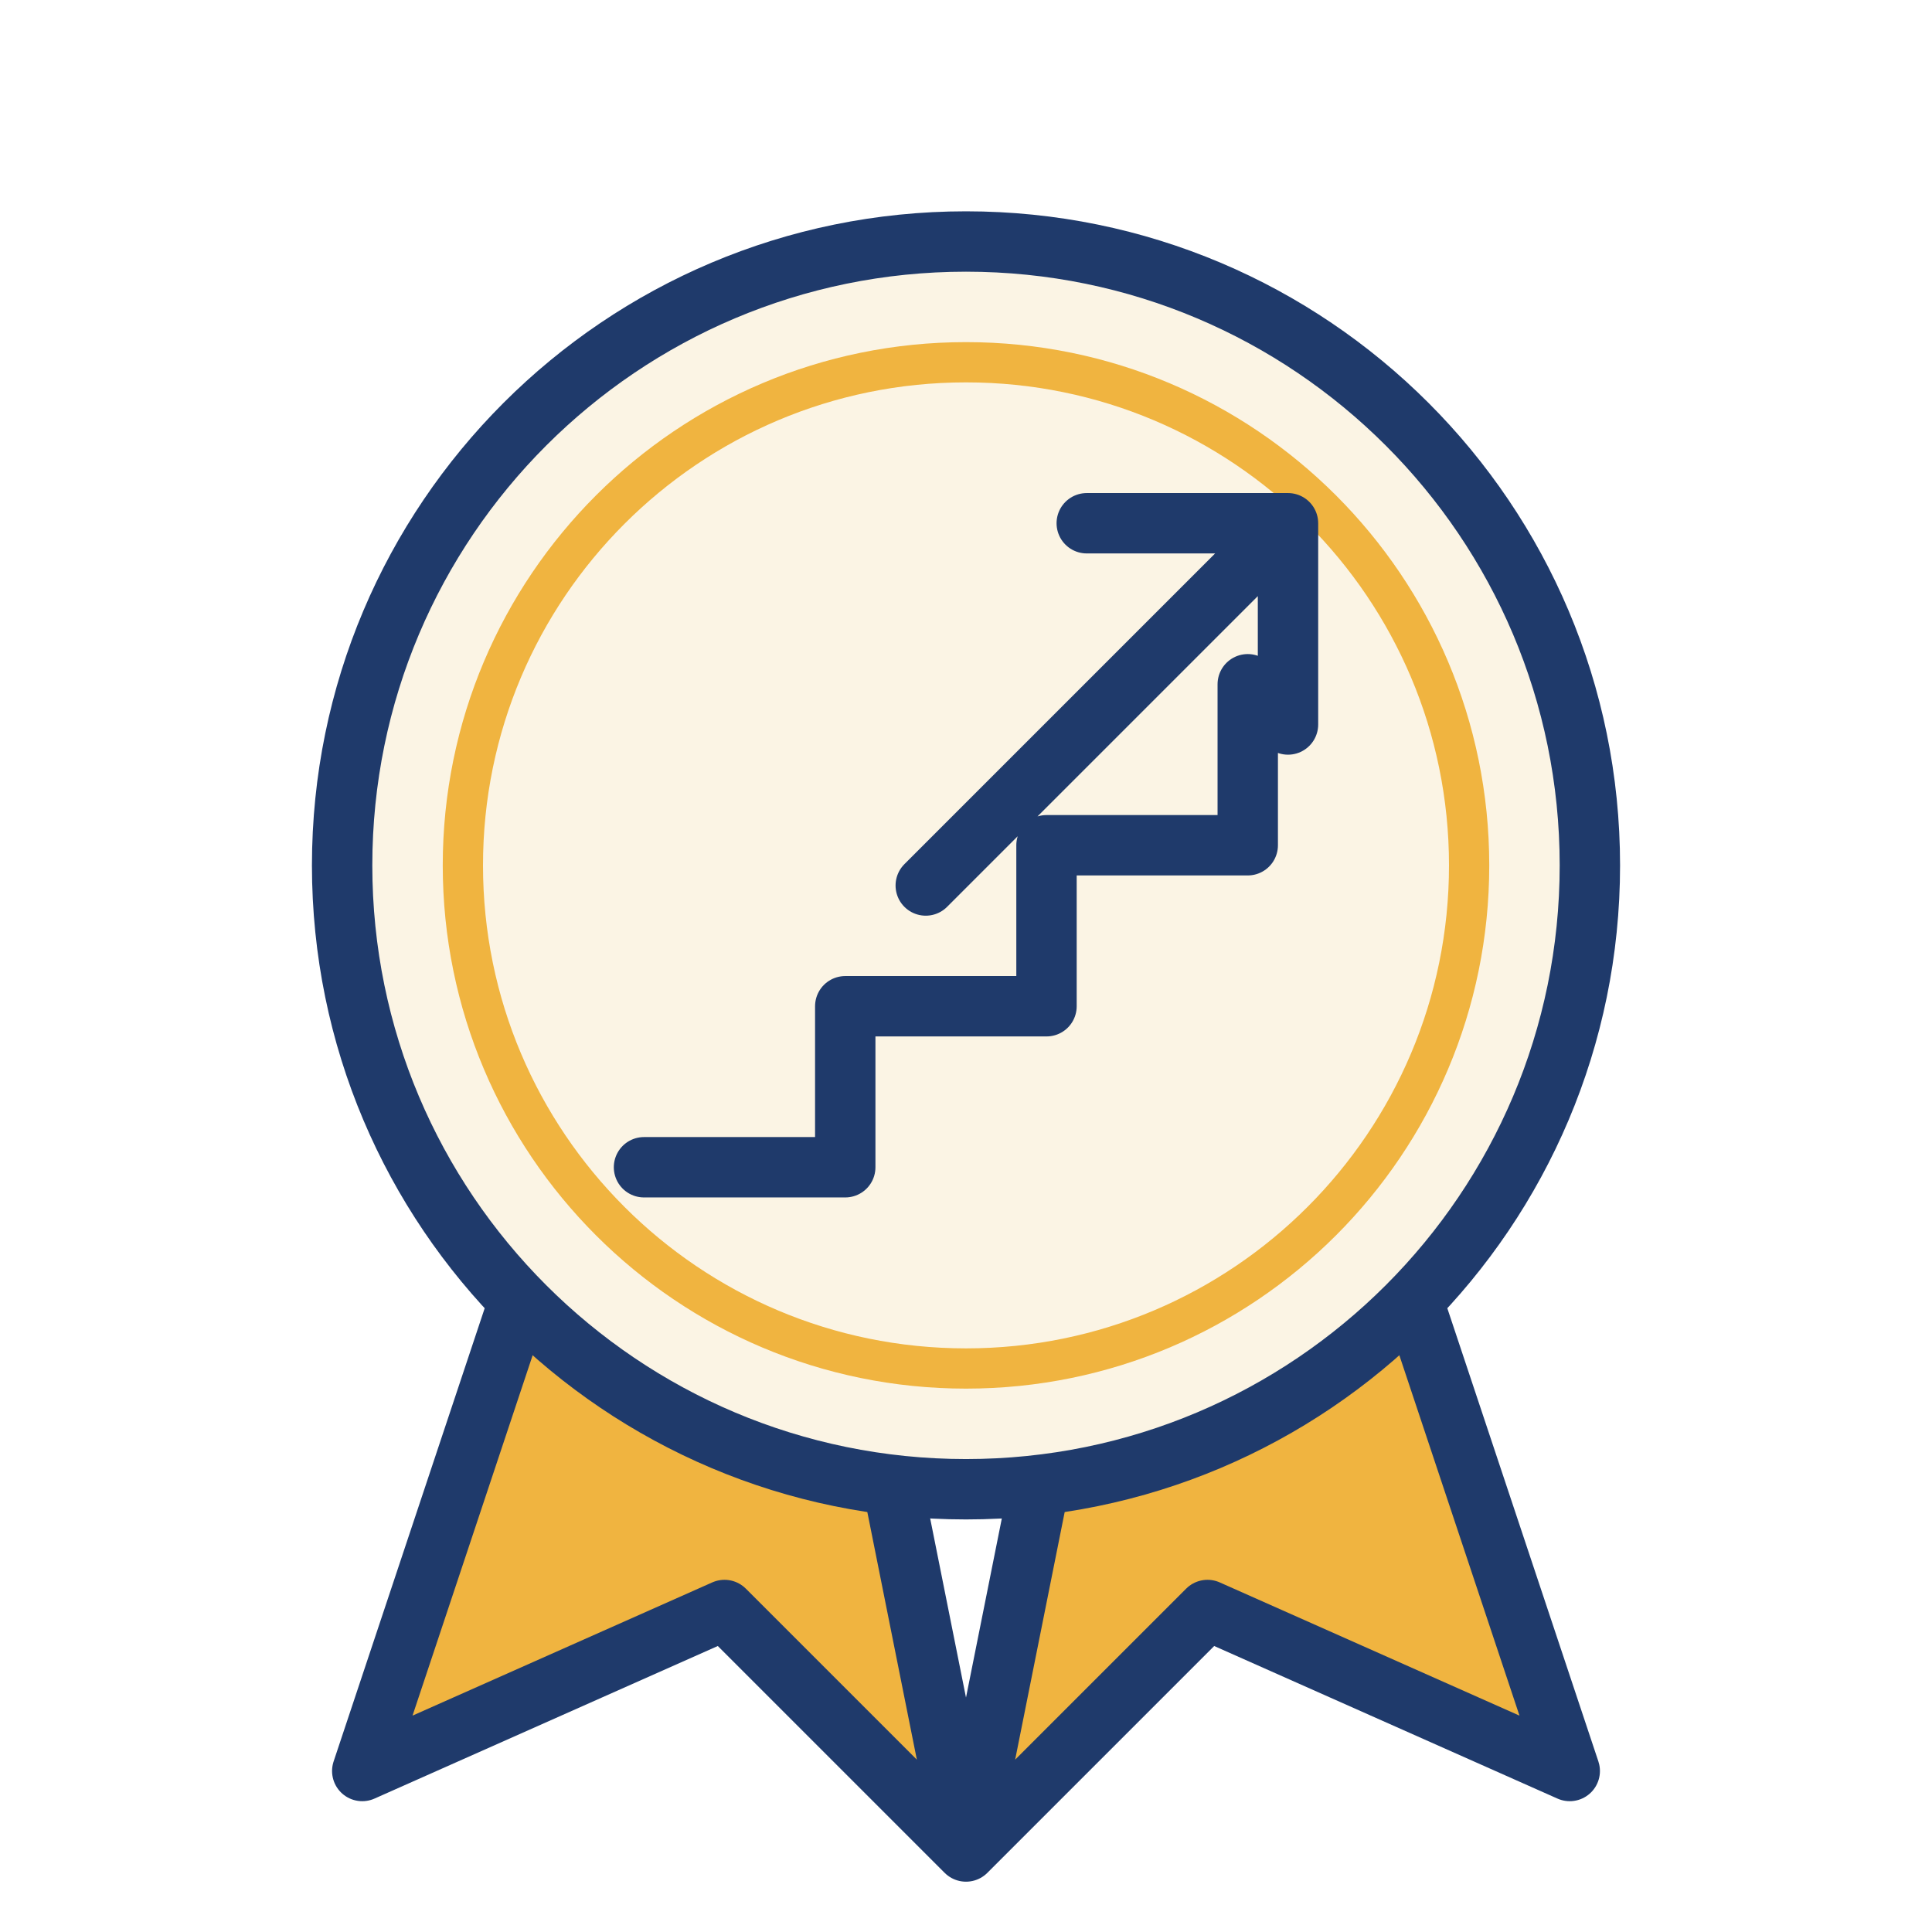
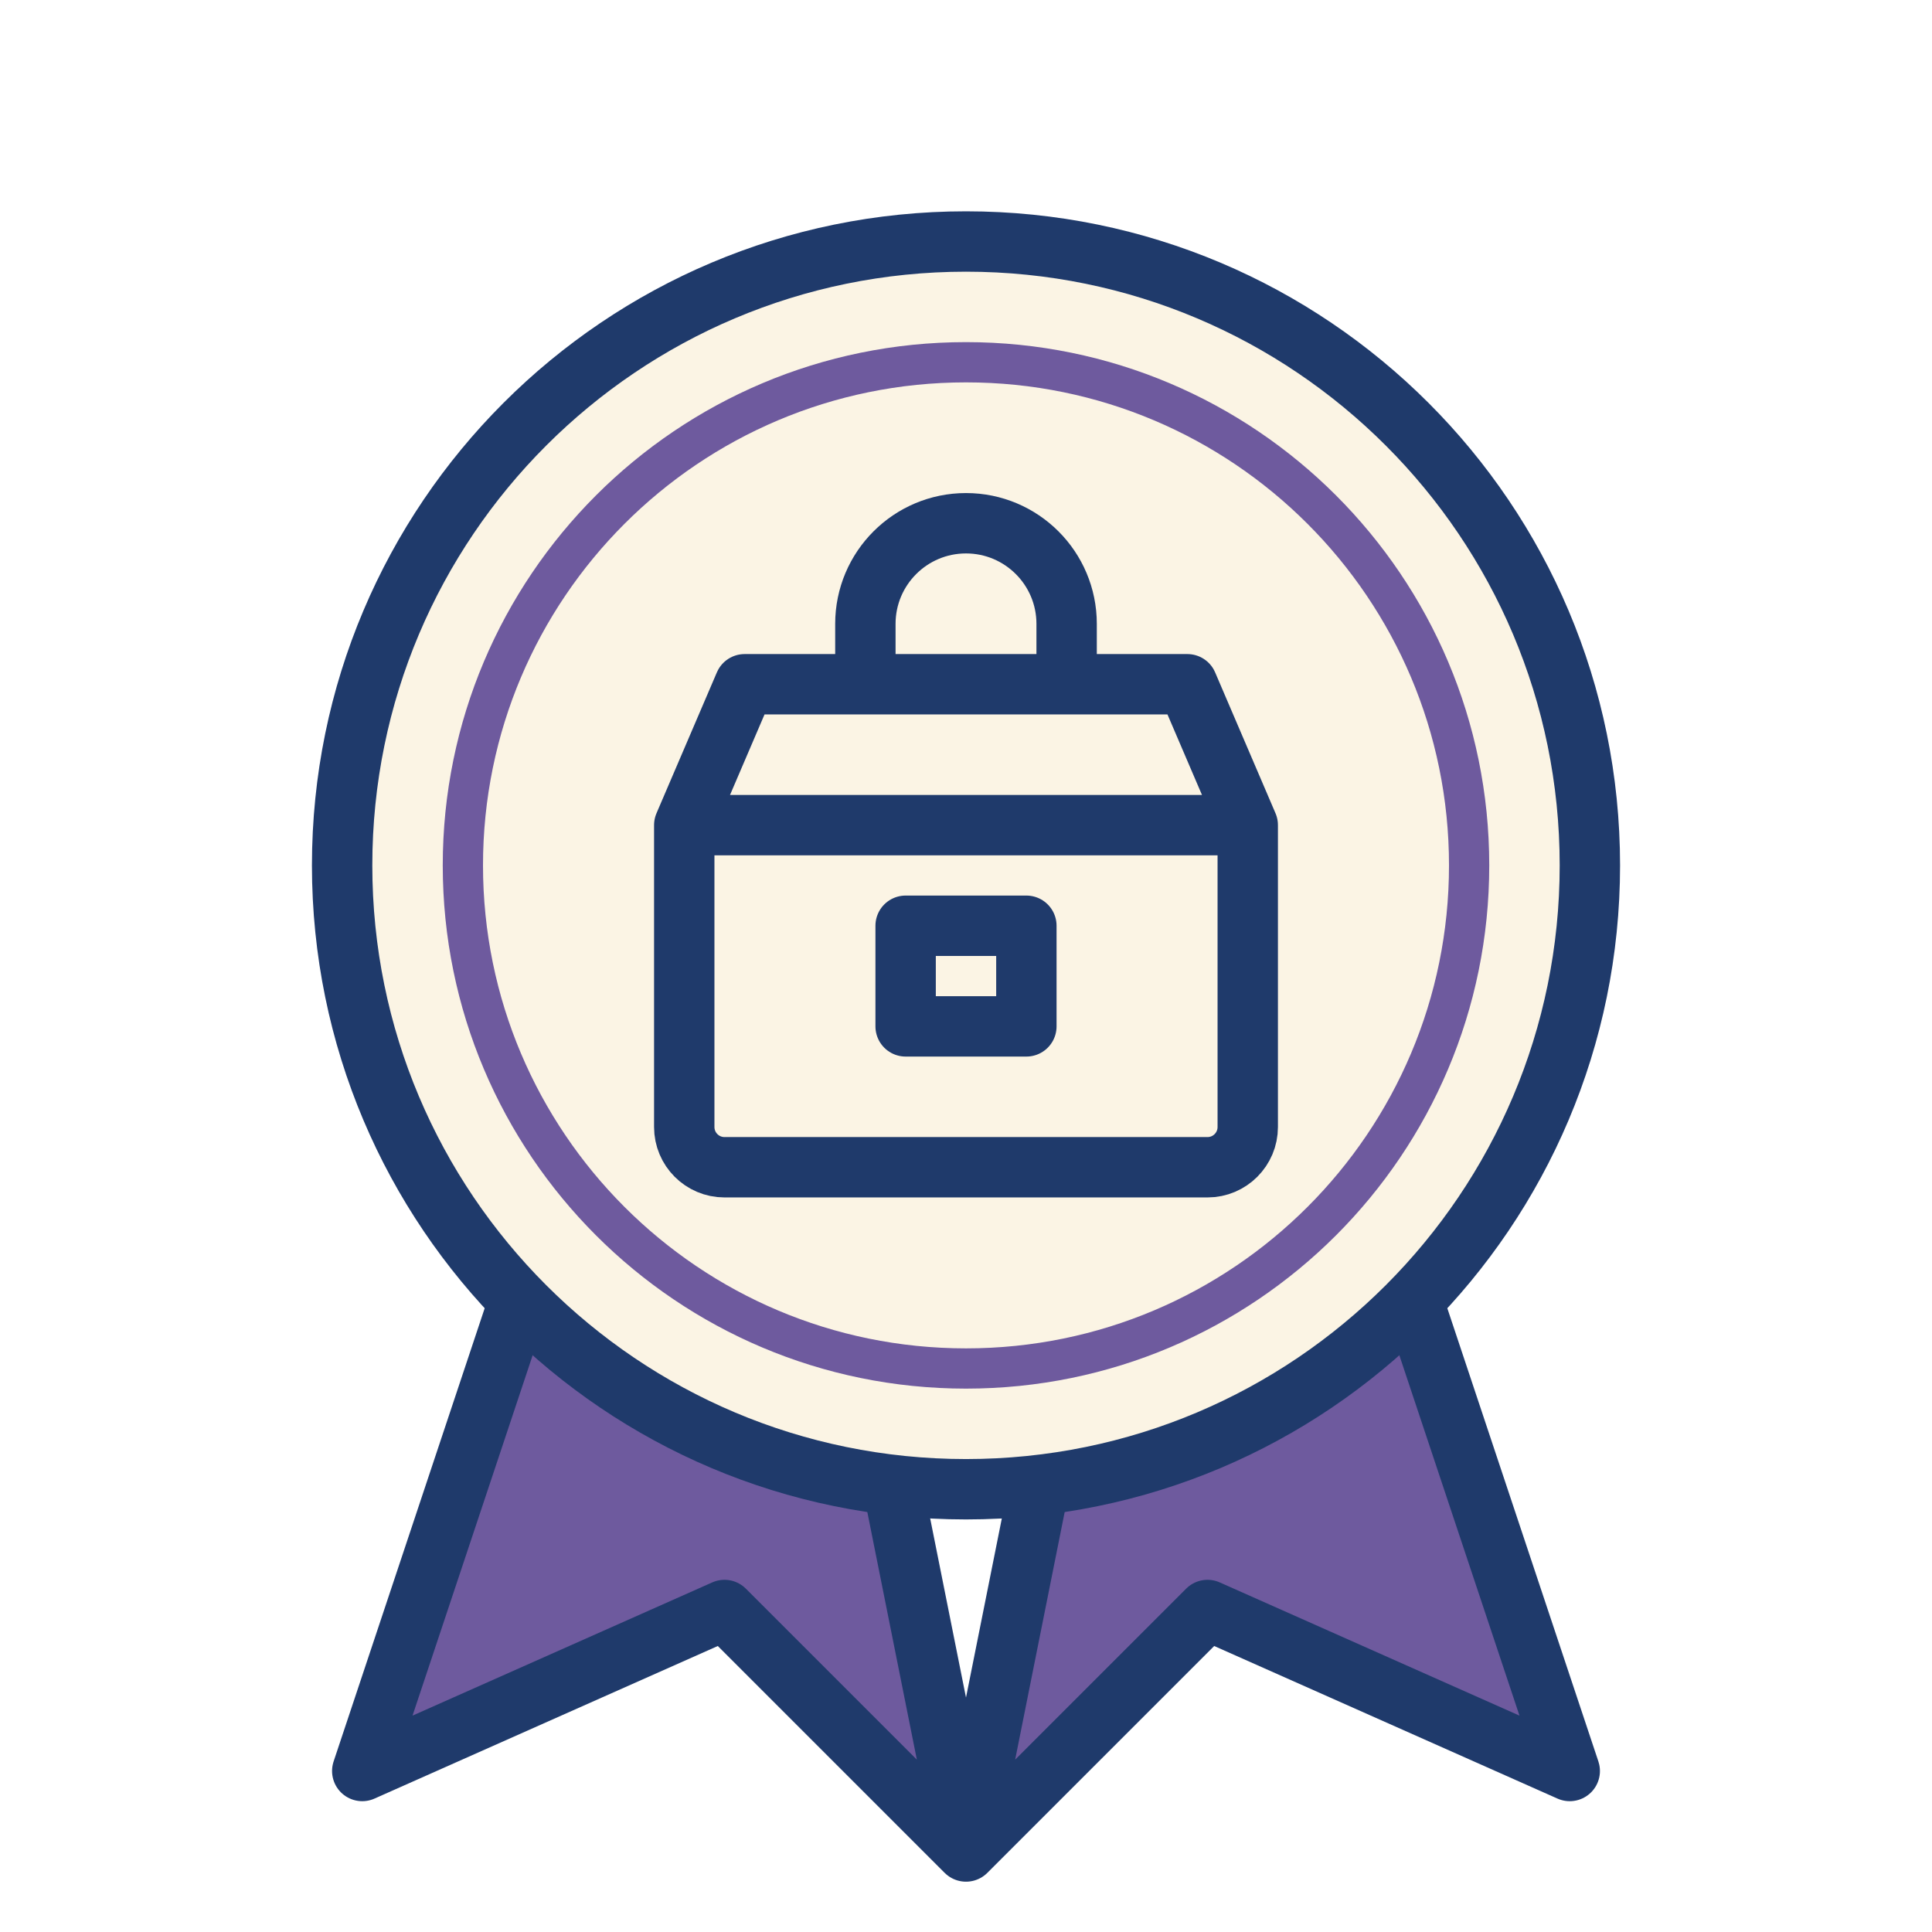
<svg xmlns="http://www.w3.org/2000/svg" viewBox="0 0 96 96" width="96" height="96" role="img" aria-labelledby="title">
-   <path d="M26 64 18 88l18-8 12 12 5-25M70 64l8 24-18-8-12 12-5-25" fill="#F0B440" stroke="#1F3A6B" stroke-width="3" stroke-linejoin="round" />
+   <path d="M26 64 18 88l18-8 12 12 5-25M70 64l8 24-18-8-12 12-5-25" fill="#6E5A9E" stroke="#1F3A6B" stroke-width="3" stroke-linejoin="round" />
  <circle cx="48" cy="43" r="31" fill="#FBF4E4" stroke="#1F3A6B" stroke-width="3" />
-   <circle cx="48" cy="43" r="25" fill="none" stroke="#F0B440" stroke-width="2" />
+   <circle cx="48" cy="43" r="25" fill="none" stroke="#6E5A9E" stroke-width="2" />
  <g fill="none" stroke="#1F3A6B" stroke-width="3" stroke-linecap="round" stroke-linejoin="round">
-     <path d="M32 58h10v-8h10v-8h10v-8M54 26h10v10M64 26 46 44" />
+     <path d="M34 41h28v15a2 2 0 0 1-2 2H36a2 2 0 0 1-2-2zM34 41l3-7h22l3 7M43 34v-3a5 5 0 0 1 10 0v3M45 46h6v5h-6z" />
  </g>
</svg>
